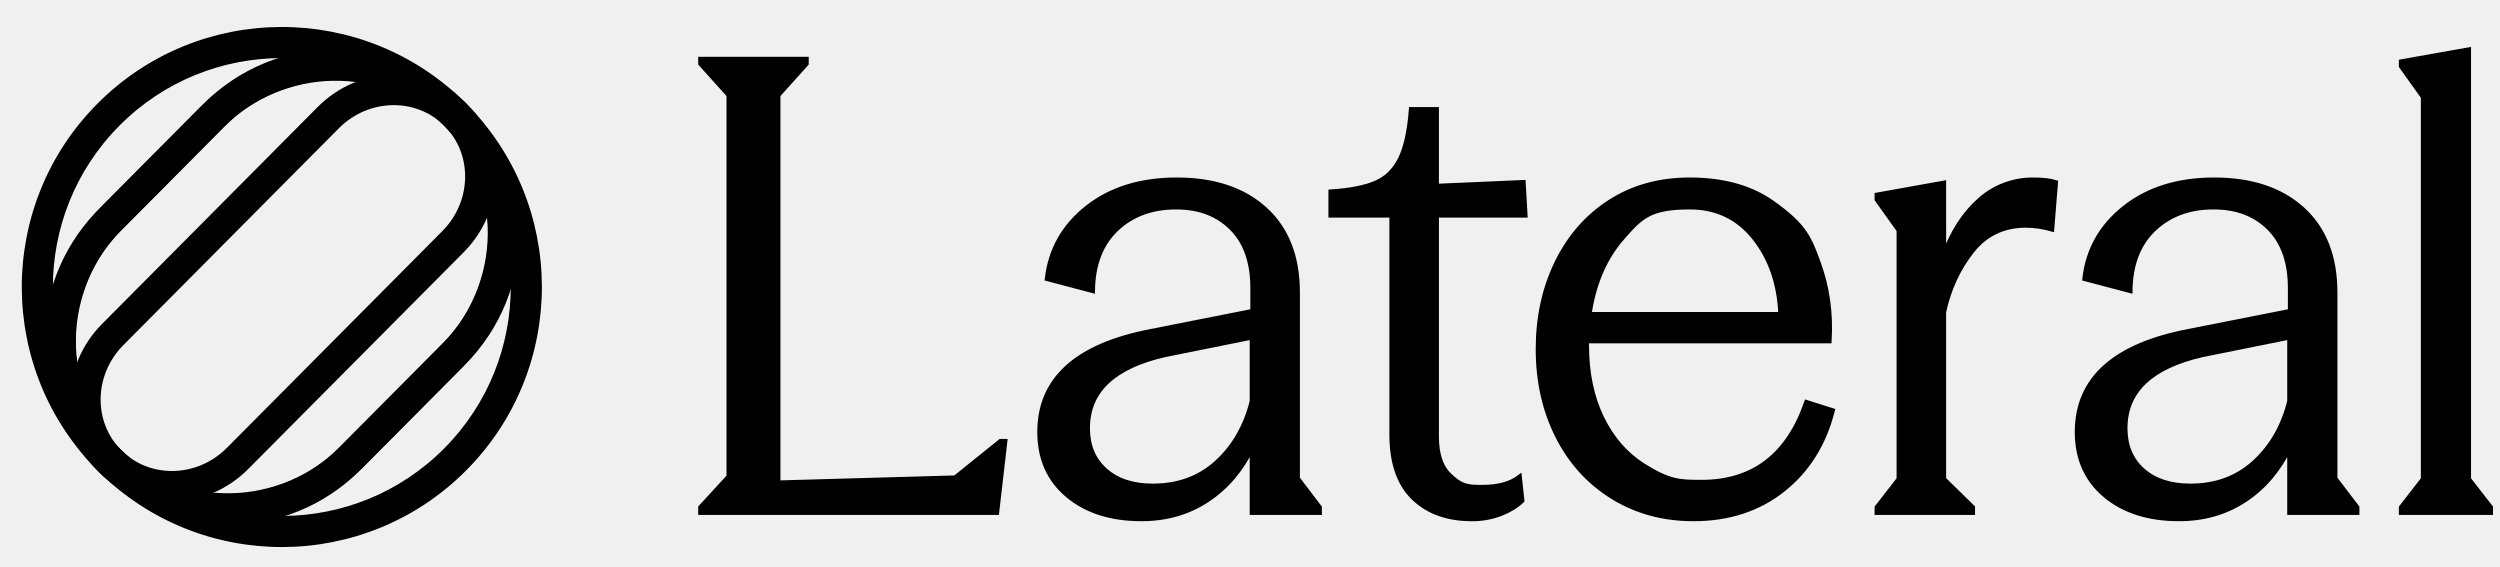
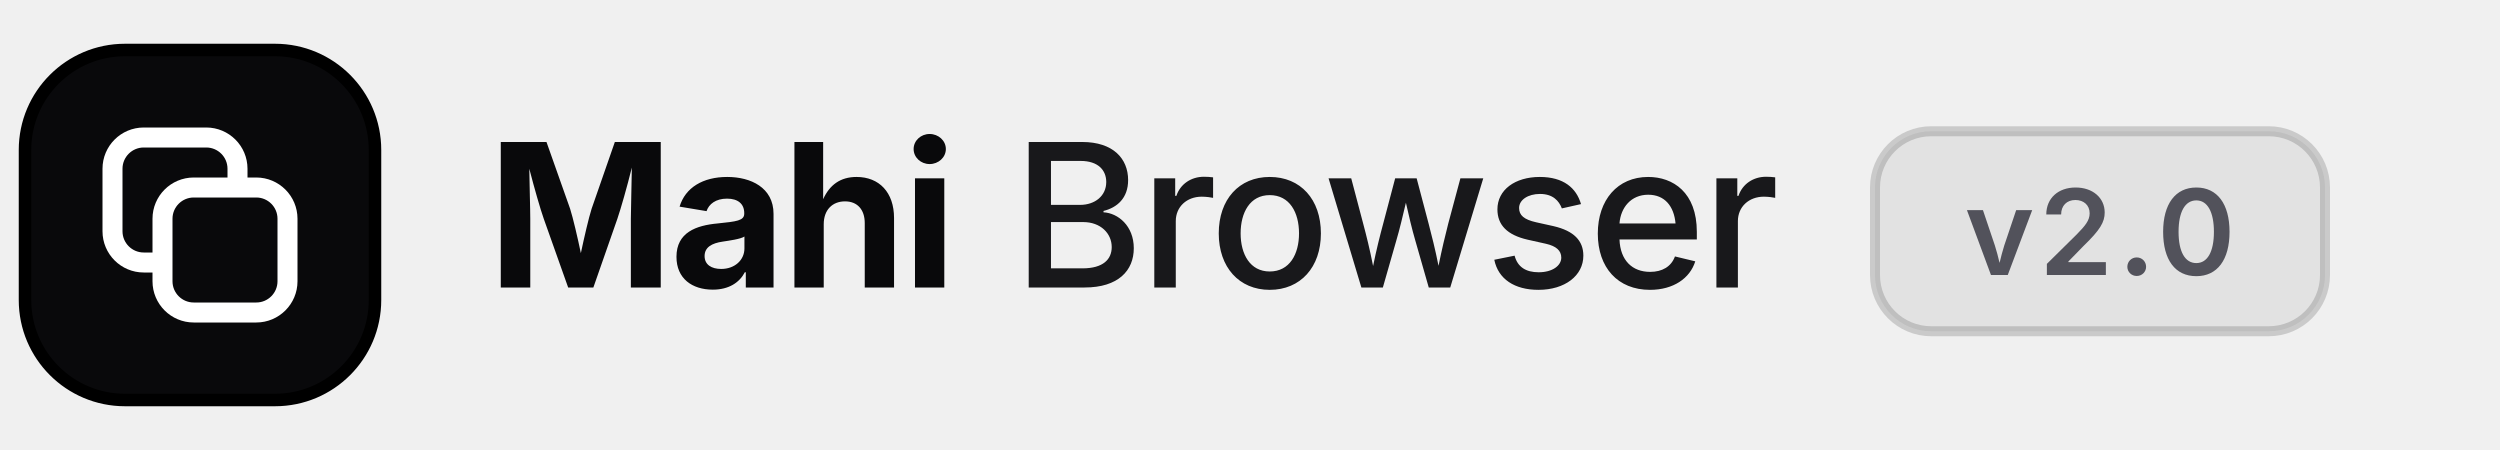
- <svg xmlns="http://www.w3.org/2000/svg" id="Layer_67" data-name="Layer 67" viewBox="0 0 127.272 28.819">
-   <defs>
-     <style>.cls-2{stroke:#000;stroke-miterlimit:10;stroke-width:.25px}</style>
-   </defs>
-   <path d="M22.703 22.916c4.586-4.614 4.563-12.073-.051-16.66-4.614-4.585-12.073-4.563-16.66.052s-4.563 12.073.052 16.66l-.94.945C-.033 18.808-.06 10.505 5.047 5.368S18.455.206 23.592 5.31c5.137 5.106 5.162 13.408.057 18.545s-13.409 5.163-18.545.057l.94-.946c4.614 4.587 12.073 4.564 16.659-.05Z" class="cls-2" />
-   <path d="m17.323 22.897 5.327-5.36c3.115-3.135 3.116-8.185.002-11.28s-8.164-3.064-11.28.07l-5.327 5.36c-3.115 3.135-3.116 8.185-.001 11.28l-.94.946c-3.577-3.555-3.632-9.32-.166-12.987l.167-.173 5.328-5.36c3.634-3.656 9.526-3.693 13.159-.082s3.633 9.503-.002 13.16l-5.327 5.36c-3.634 3.656-9.526 3.693-13.16.082l.94-.946c3.115 3.096 8.165 3.064 11.28-.07Z" class="cls-2" />
-   <path d="m17.502 22.76 5.013-5.044c3.202-3.221 3.263-8.352.137-11.46-3.126-3.107-8.256-3.014-11.458.207L6.18 11.508c-3.202 3.221-3.263 8.352-.136 11.46l-.94.945c-3.634-3.611-3.563-9.574.158-13.317l5.014-5.045c3.72-3.744 9.682-3.851 13.316-.24s3.563 9.573-.159 13.317l-5.013 5.045c-3.722 3.744-9.683 3.851-13.316.24l.94-.946c3.126 3.108 8.256 3.015 11.458-.206Z" class="cls-2" />
-   <path d="m11.64 22.888 10.967-11.035c1.558-1.567 1.602-4.049.098-5.543s-3.985-1.435-5.542.132L6.195 17.477c-1.558 1.567-1.601 4.049-.098 5.543l-.94.946c-2.005-1.992-1.946-5.301.13-7.39L16.257 5.54c2.076-2.09 5.385-2.169 7.39-.176s1.945 5.302-.131 7.39L12.547 23.79c-2.077 2.09-5.385 2.168-7.39.176l.94-.946c1.503 1.494 3.985 1.435 5.542-.132Z" class="cls-2" />
-   <path d="M34.262 2.538h183.232v32.739H34.262z" style="fill:none" />
-   <path d="m35.67 25.833 1.44-1.568V4.84l-1.44-1.6v-.224h5.376v.224l-1.44 1.6v19.744l9.024-.256 2.304-1.856h.224l-.416 3.616H35.67zm18.684-.623q-1.423-1.201-1.423-3.217 0-4.032 5.664-5.12l5.184-1.024v-1.184q0-1.982-1.073-3.056-1.071-1.072-2.832-1.072-1.855 0-3.04 1.12-1.184 1.12-1.215 3.136l-2.304-.608q.255-2.208 2.048-3.616 1.791-1.408 4.544-1.408 2.847 0 4.496 1.504 1.648 1.504 1.648 4.224v9.472l1.12 1.472v.256h-3.425v-3.328q-.831 1.728-2.288 2.688t-3.343.96q-2.337 0-3.76-1.2Zm1.905-1.265q.894.8 2.432.8 1.95 0 3.263-1.2t1.792-3.12v-3.264l-4.447.896q-3.936.897-3.936 3.744 0 1.344.896 2.144Zm15.702 1.392q-1.104-1.071-1.104-3.216V10.953h-3.104V9.769q1.472-.096 2.288-.448t1.248-1.216q.431-.864.56-2.528h1.28v3.904l4.416-.192.096 1.664h-4.512v11.264q0 1.344.64 1.968c.64.624.992.624 1.696.624q1.215 0 1.888-.512l.128 1.184q-.384.384-1.056.656a4 4 0 0 1-1.504.272q-1.856 0-2.96-1.072Zm9.577-4.064q.77 1.584 2.113 2.432c1.343.848 1.887.848 2.976.848q3.935 0 5.344-4.064l1.312.416q-.64 2.529-2.513 4.016-1.87 1.488-4.56 1.488-2.303 0-4.112-1.12-1.808-1.12-2.8-3.088t-.992-4.432q0-2.431.96-4.4.96-1.967 2.705-3.088 1.744-1.12 4.047-1.12 2.56 0 4.208 1.169c1.648 1.168 1.877 1.791 2.336 3.04q.688 1.87.56 3.984H80.77v.223q0 2.112.768 3.696Zm9.12-5.264q-.096-2.335-1.343-3.904-1.248-1.568-3.297-1.568c-2.049 0-2.501.512-3.407 1.536q-1.361 1.536-1.712 3.936zm4.9 9.824 1.12-1.44V11.721l-1.12-1.568V9.93l3.392-.608v3.712q.672-1.824 1.84-2.848a4.02 4.02 0 0 1 2.736-1.024q.703 0 1.12.128l-.192 2.368a5 5 0 0 0-1.312-.192q-1.728 0-2.768 1.328t-1.424 3.088v8.512l1.472 1.44v.256h-4.864zm11.615-.623q-1.424-1.201-1.424-3.217 0-4.032 5.664-5.12l5.185-1.024v-1.184q0-1.982-1.073-3.056-1.072-1.072-2.832-1.072-1.855 0-3.04 1.12-1.184 1.12-1.216 3.136l-2.303-.608q.254-2.208 2.048-3.616 1.791-1.408 4.544-1.408 2.847 0 4.496 1.504 1.647 1.504 1.648 4.224v9.472l1.12 1.472v.256h-3.425v-3.328q-.831 1.728-2.288 2.688-1.455.96-3.344.96-2.335 0-3.76-1.2Zm1.904-1.265q.896.8 2.433.8 1.95 0 3.263-1.2t1.792-3.12v-3.264l-4.447.896q-3.936.897-3.936 3.744 0 1.344.895 2.144Zm17.715 1.888v.256h-4.544v-.256l1.12-1.44V4.937l-1.12-1.568v-.224l3.425-.608v21.856z" class="cls-2" />
+ <svg xmlns="http://www.w3.org/2000/svg" width="200" height="36" viewBox="0 0 200 36" fill="none">
+   <g transform="translate(2, 4)">
+     <rect width="28" height="28" rx="8" fill="#09090B" stroke="#000000" stroke-width="1" />
+     <rect x="7" y="7" width="10" height="10" rx="2.5" stroke="#FFFFFF" stroke-width="1.6" fill="none" />
+     <rect x="11" y="11" width="10" height="10" rx="2.5" stroke="#FFFFFF" stroke-width="1.6" fill="#09090B" />
+   </g>
+   <text x="39" y="23" fill="#09090B" font-family="-apple-system, BlinkMacSystemFont, 'Inter', 'Segoe UI', sans-serif" font-size="16" font-weight="700" letter-spacing="-0.02em">Mahi</text>
+   <text x="81" y="23" fill="#18181B" font-family="-apple-system, BlinkMacSystemFont, 'Inter', 'Segoe UI', sans-serif" font-size="16" font-weight="500" letter-spacing="-0.02em">Browser</text>
+   <rect x="150" y="10.5" width="36" height="16" rx="4.5" fill="rgba(0, 0, 0, 0.06)" stroke="rgba(0, 0, 0, 0.16)" stroke-width="0.8" />
+   <text x="168" y="22" text-anchor="middle" fill="#52525B" font-family="-apple-system, BlinkMacSystemFont, 'JetBrains Mono', monospace" font-size="9.5" font-weight="600" letter-spacing="0.04em">v2.0</text>
</svg>
